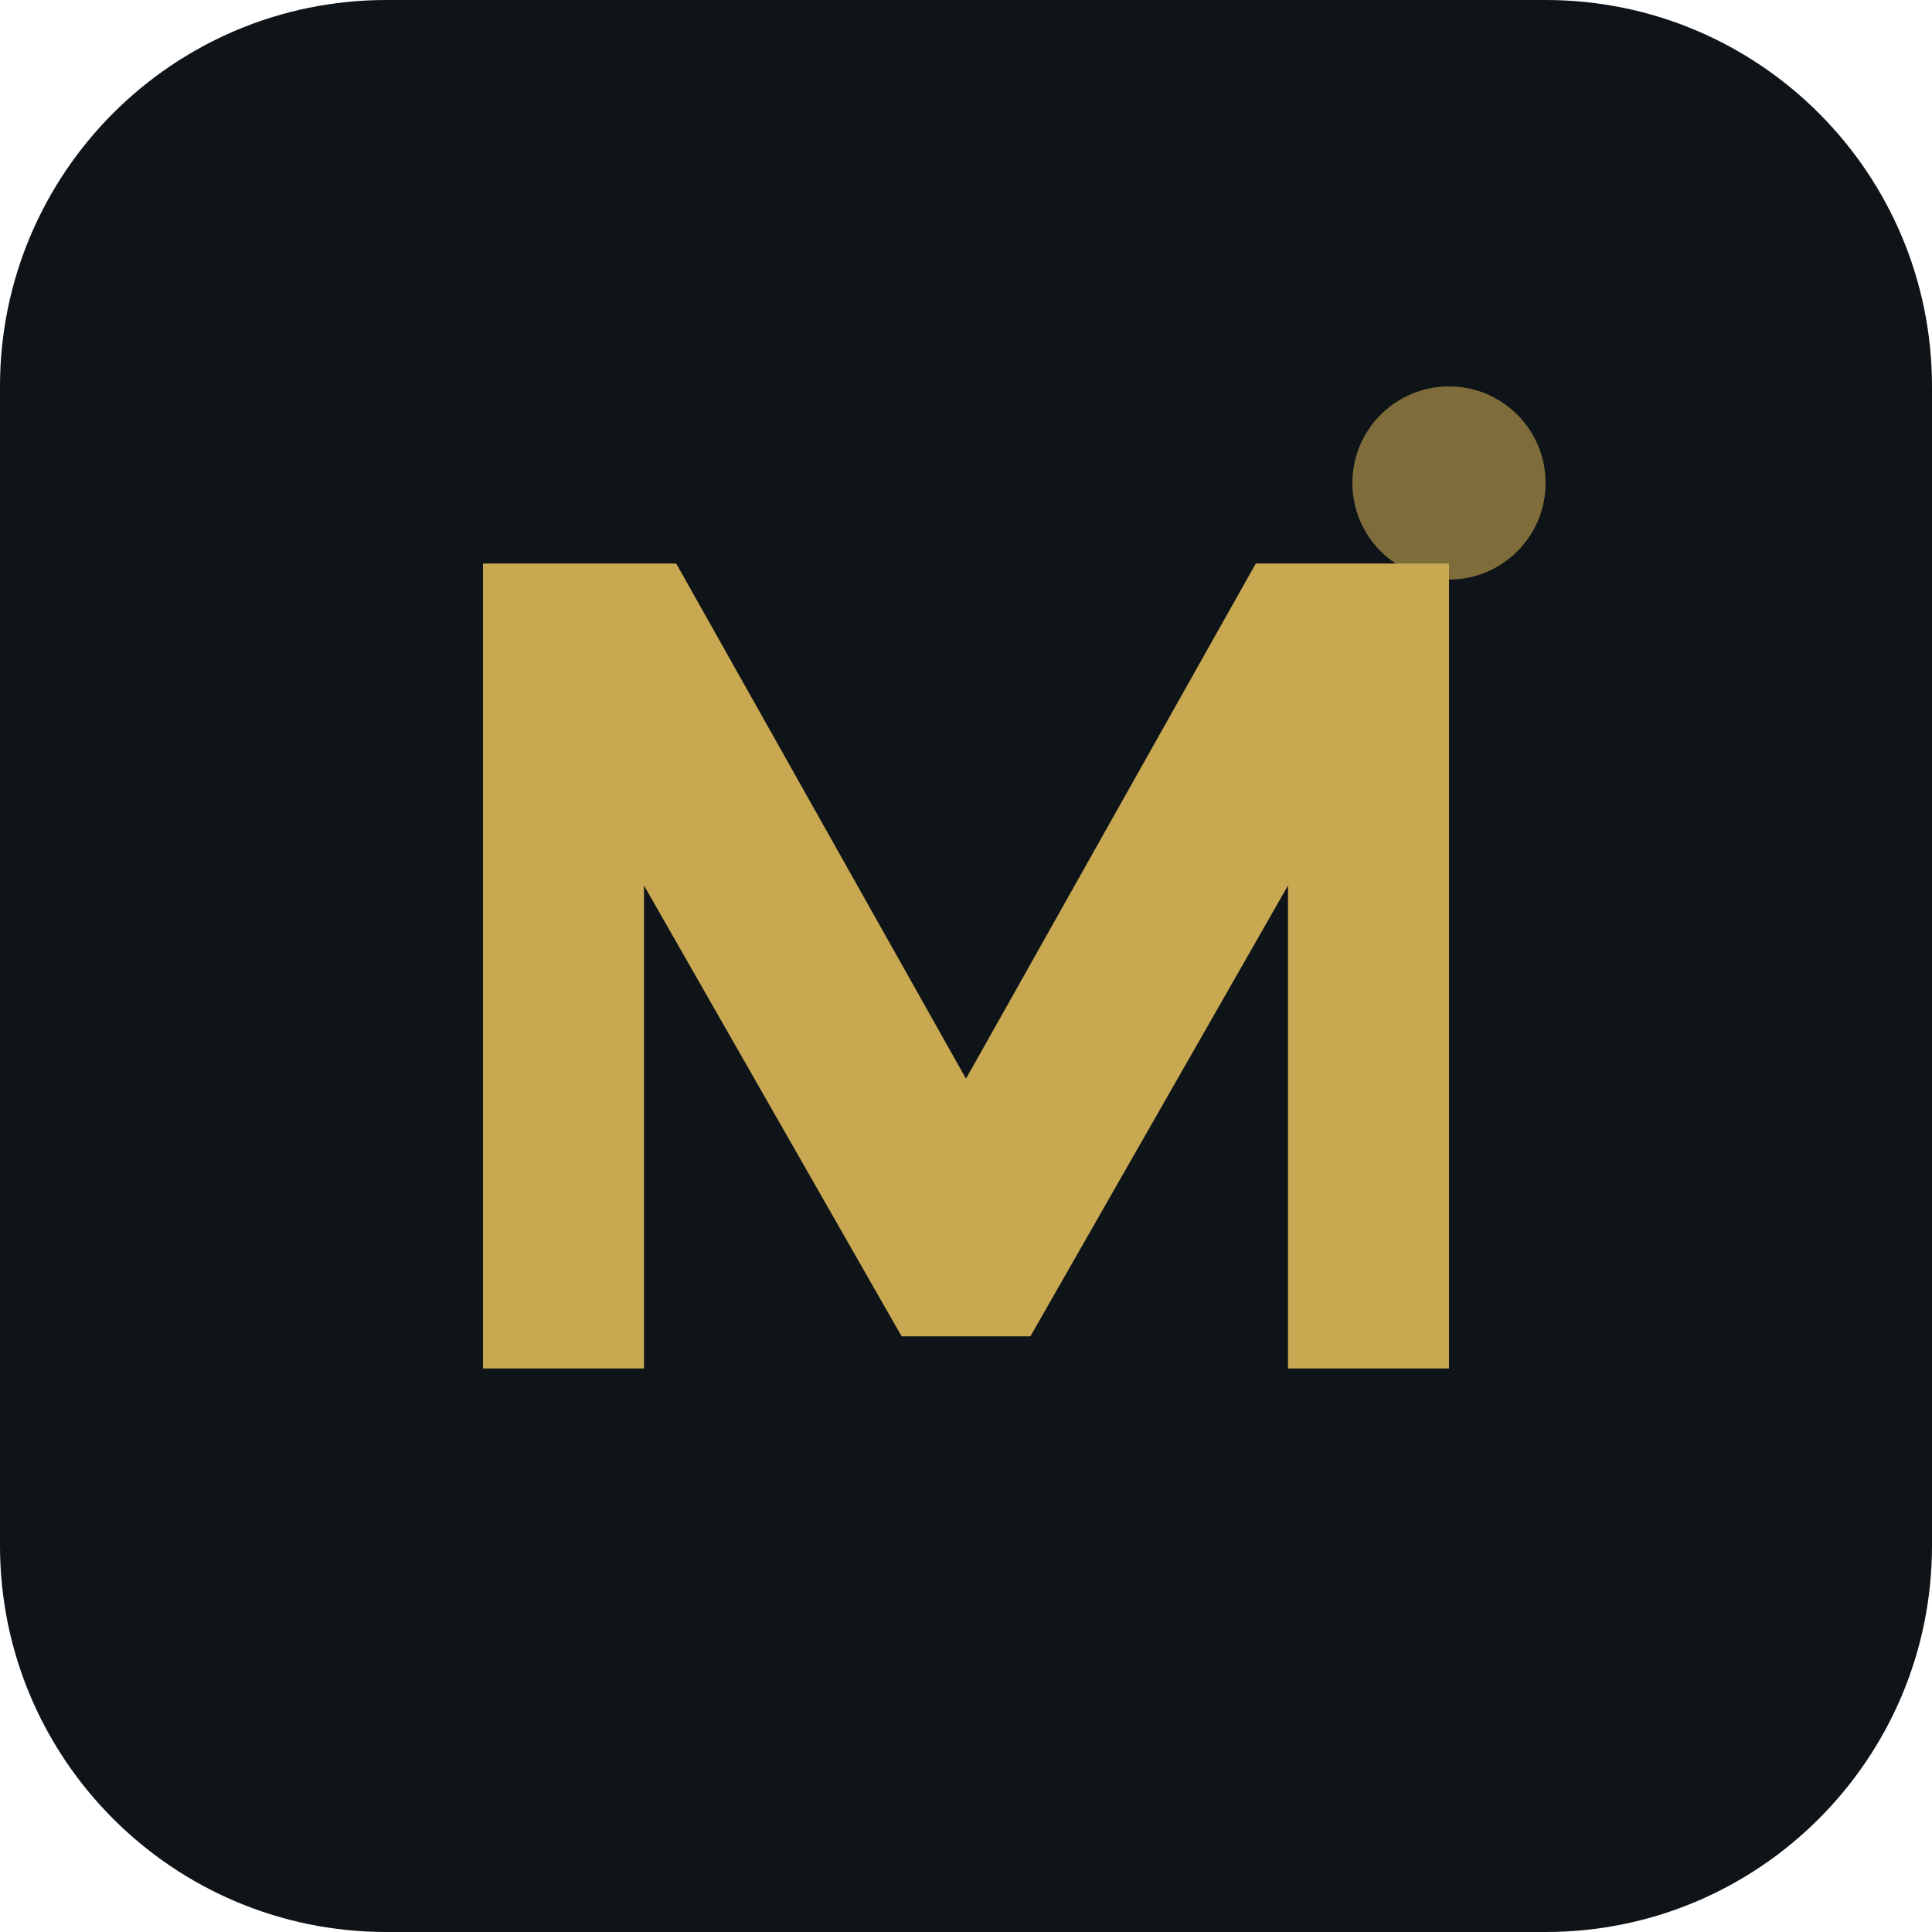
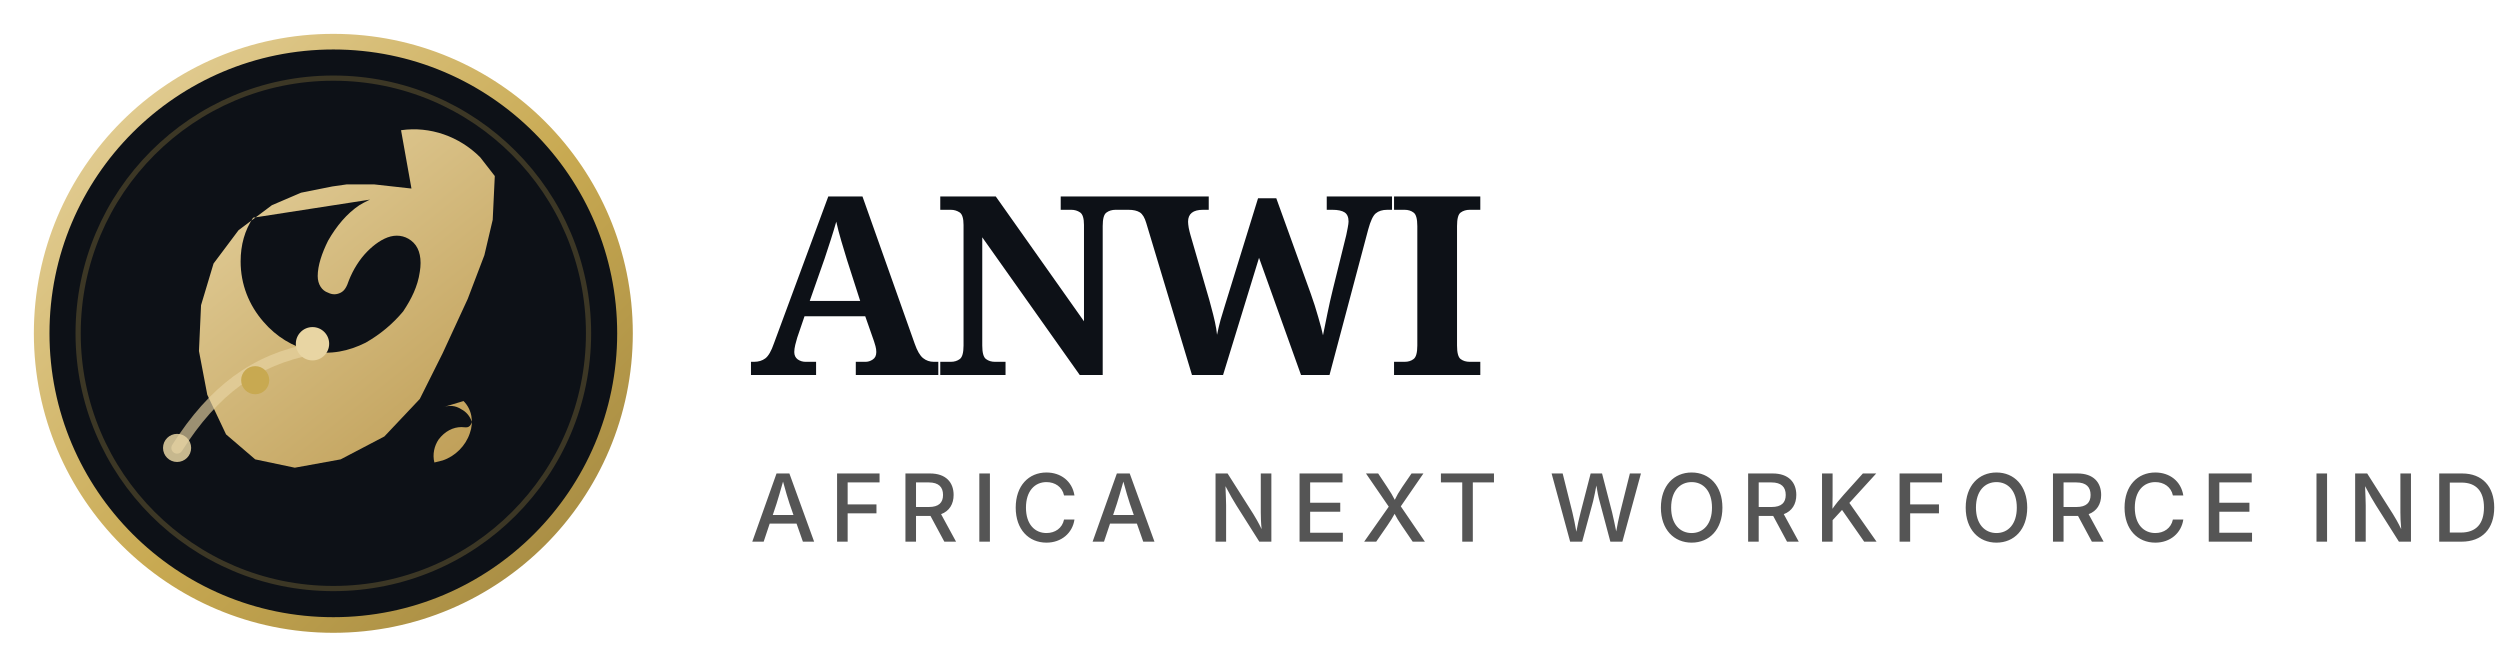
- <svg xmlns="http://www.w3.org/2000/svg" viewBox="0 0 120 120" fill="none">
-   <rect width="120" height="120" rx="24" fill="#0f1419" />
-   <path d="M30 85V35h12l18 32 18-32h12v50h-10V55l-16 28h-8L40 55v30H30z" fill="#c8a951" />
-   <circle cx="90" cy="30" r="6" fill="#c8a951" opacity="0.6" />
+ <svg xmlns="http://www.w3.org/2000/svg" viewBox="0 0 240 64" fill="none" role="img" aria-label="Africa Next Workforce Index">
+   <defs>
+     <linearGradient id="ring" x1="4" y1="4" x2="60" y2="60" gradientUnits="userSpaceOnUse">
+       <stop stop-color="#E8D5A3" />
+       <stop offset="0.55" stop-color="#C8A951" />
+       <stop offset="1" stop-color="#9E8440" />
+     </linearGradient>
+     <linearGradient id="continent" x1="16" y1="12" x2="48" y2="52" gradientUnits="userSpaceOnUse">
+       <stop stop-color="#E8D5A3" />
+       <stop offset="1" stop-color="#B8954A" />
+     </linearGradient>
+   </defs>
+   <circle cx="32" cy="32" r="28" stroke="url(#ring)" stroke-width="1.5" fill="#0D1117" />
+   <circle cx="32" cy="32" r="24.5" stroke="#C8A951" stroke-width="0.5" stroke-opacity="0.25" />
+   <path fill="url(#continent)" d="M38.5 12.5c2.8-.4 5.6.6 7.6 2.6l1.4 1.8-.2 4.2-.8 3.4-1.6 4.2-2.4 5.2-2.2 4.4-3.4 3.6-4.2 2.2-4.4.8-3.8-.8-2.8-2.4-1.8-3.8-.8-4.2.2-4.4 1.2-4 2.4-3.2 3.2-2.4 2.8-1.2 3-.6 1.4-.2 2.6 0 3.6.4zm-14.2 8.4c-.8 1.2-1.2 2.6-1.2 4.2 0 2.2.8 4.2 2.2 5.8 1.2 1.4 2.8 2.4 4.6 2.8 1.8.4 3.6 0 5.2-.8 1.4-.8 2.6-1.8 3.6-3 .8-1.2 1.4-2.4 1.6-3.8.2-1.2 0-2.2-.6-2.8-.6-.6-1.4-.8-2.2-.6-.8.2-1.6.8-2.2 1.4-.8.8-1.4 1.8-1.8 2.8-.2.6-.4 1-.8 1.2-.4.2-.8.2-1.2 0-.6-.2-1-.8-1-1.6 0-1 .4-2.2 1-3.4.8-1.4 1.8-2.6 3-3.4 1-.6 2-1 2.8-1 .6-.2 1-.2 1.2 0z" />
+   <path fill="url(#continent)" d="M44.5 38.5c.8.8 1 2 .6 3.1-.4 1.2-1.4 2.2-2.6 2.6l-.8.2c-.2-.8 0-1.6.4-2.2.6-.8 1.4-1.2 2.2-1.2.4 0 .8.2 1-.5-.2-.6-.6-1-1-1.2-.6-.4-1.2-.4-1.8-.2z" />
+   <path d="M17 43c3.5-5.5 7.5-8.5 13-9.5" stroke="#E8D5A3" stroke-width="1.1" stroke-linecap="round" stroke-opacity="0.65" />
+   <circle cx="17" cy="43" r="1.35" fill="#E8D5A3" fill-opacity="0.85" />
+   <circle cx="24.5" cy="36.5" r="1.35" fill="#C8A951" />
+   <circle cx="30" cy="33" r="1.6" fill="#E8D5A3" />
+   <text x="72" y="36" font-family="Georgia, 'Libre Baskerville', serif" font-size="24" font-weight="700" fill="#0D1117" letter-spacing="-0.02em">ANWI</text>
+   <text x="72" y="52" font-family="Inter, system-ui, sans-serif" font-size="9" font-weight="500" fill="#555555" letter-spacing="0.14em">AFRICA NEXT WORKFORCE INDEX</text>
</svg>
